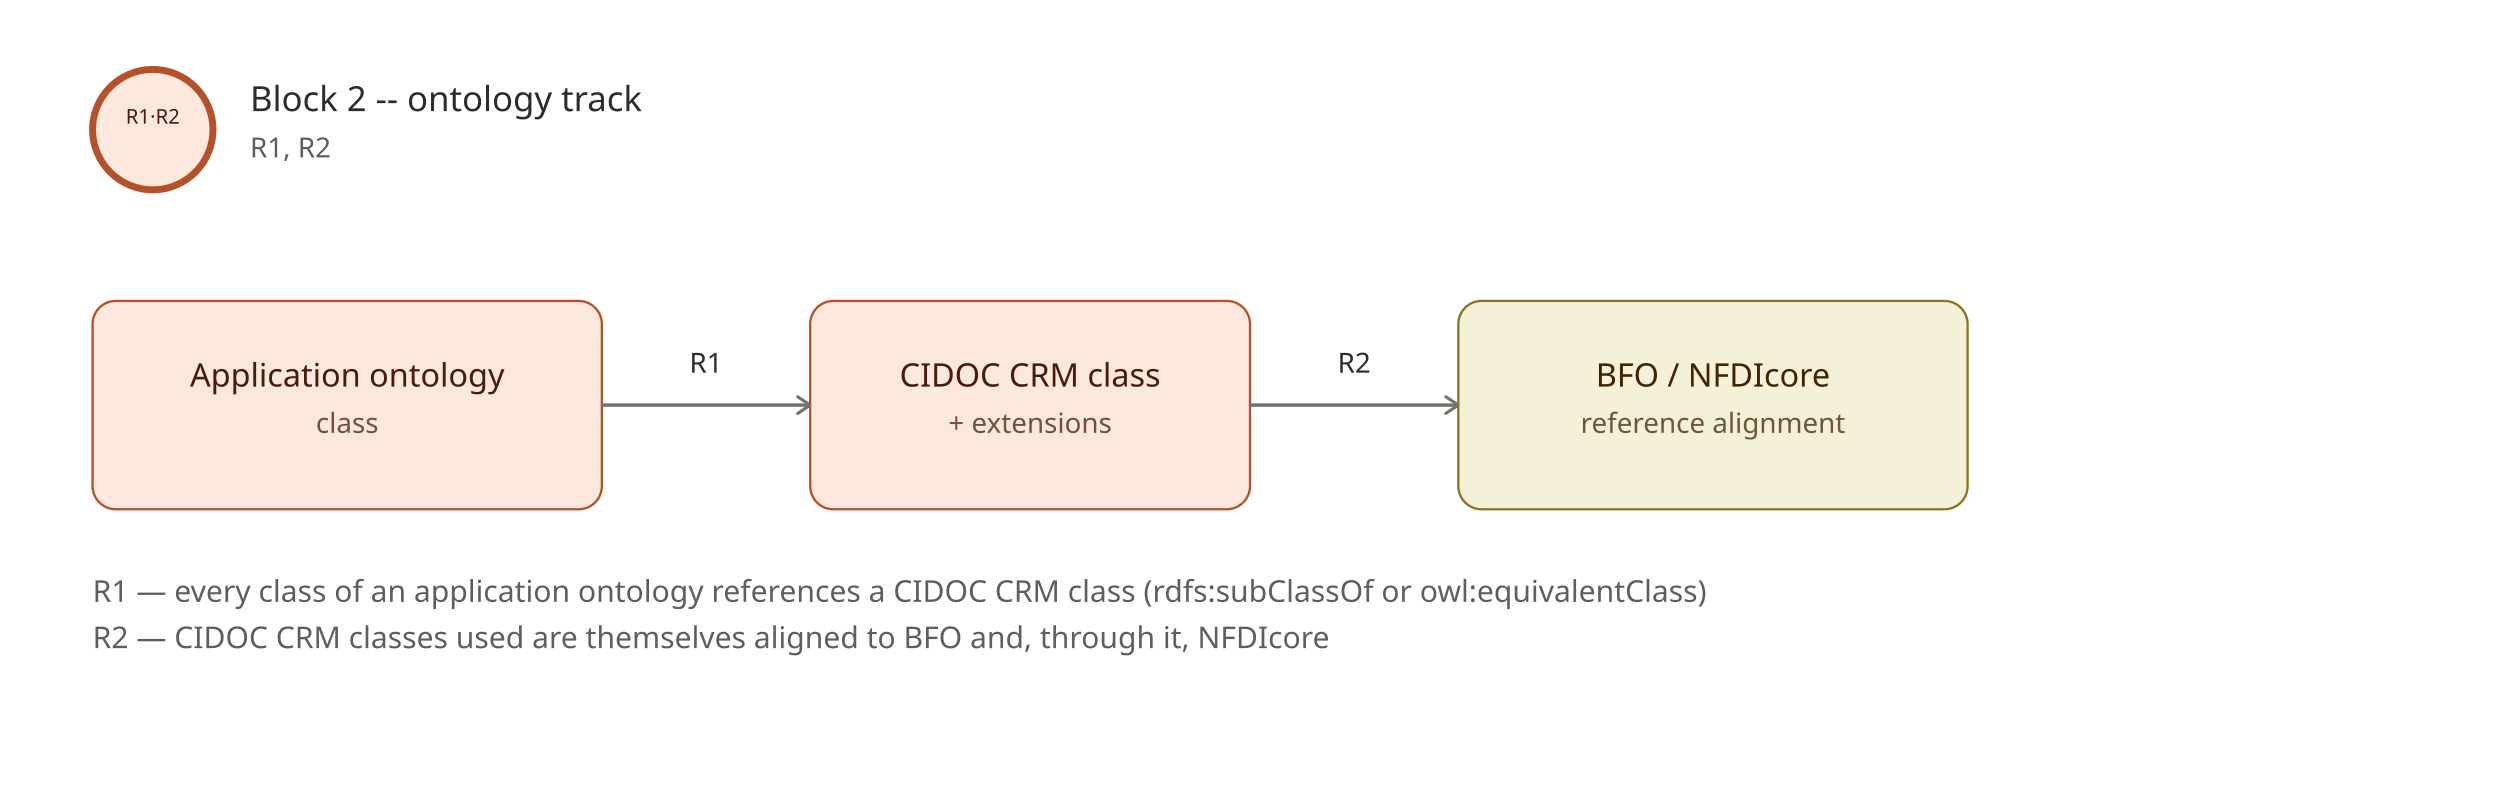
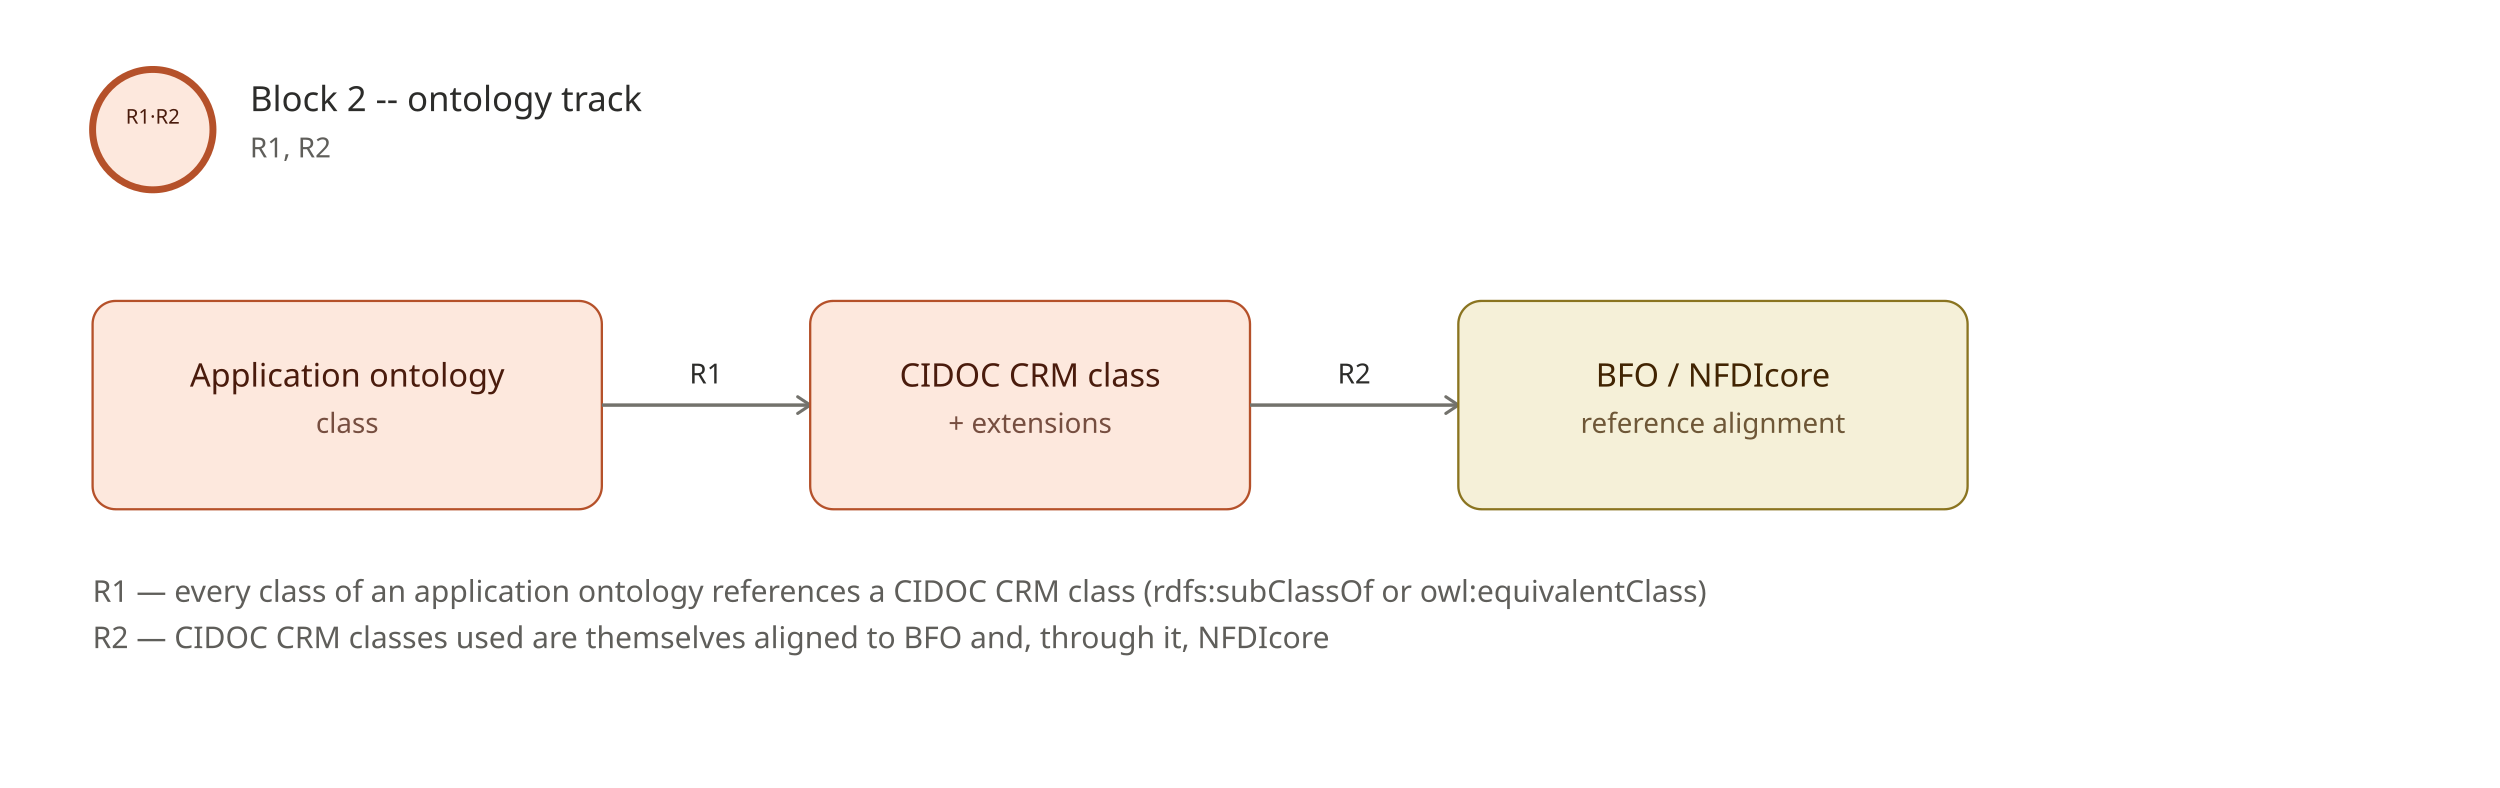
<svg xmlns="http://www.w3.org/2000/svg" width="1080" height="340" viewBox="0 0 1080 340" role="img">
  <defs>
    <marker id="arrow" viewBox="0 0 10 10" refX="8" refY="5" markerWidth="6" markerHeight="6" orient="auto-start-reverse">
      <path d="M2 1L8 5L2 9" fill="none" stroke="#73726c" stroke-width="1.5" stroke-linecap="round" stroke-linejoin="round" />
    </marker>
  </defs>
  <circle cx="66.0" cy="56.0" r="26.0" fill="#fde8dd" stroke="#b5512a" stroke-width="3" />
  <text x="66.0" y="50.0" text-anchor="middle" dominant-baseline="central" font-family="Fira Sans" font-weight="500" font-size="8.8" fill="#4a1b0c">R1·R2</text>
  <text x="66.0" y="64.8" text-anchor="middle" dominant-baseline="central" font-family="Fira Sans" font-size="3.9" fill="#4a1b0c" opacity="0.8" />
  <text x="108.0" y="48.0" font-family="Fira Sans" font-weight="500" font-size="15" fill="#2c2c2a">Block 2 -- ontology track</text>
  <text x="108.0" y="68.0" font-family="Fira Sans" font-size="12" fill="#5f5e5a">R1, R2</text>
  <rect x="40.0" y="130.0" width="220.0" height="90.0" rx="10" fill="#fde8dd" stroke="#b5512a" stroke-width="1" />
  <text x="150.0" y="167.0" text-anchor="middle" font-family="Fira Sans" font-weight="500" font-size="14" fill="#4a1b0c">Application ontology</text>
  <text x="150.0" y="187.0" text-anchor="middle" font-family="Fira Sans" font-size="12" fill="#4a1b0c" opacity="0.75">class</text>
  <line x1="260.0" y1="175.0" x2="350.0" y2="175.0" stroke="#73726c" stroke-width="1.5" marker-end="url(#arrow)" />
-   <text x="305.0" y="161.0" text-anchor="middle" font-family="Fira Sans" font-weight="500" font-size="12" fill="#2c2c2a">R1</text>
+   <text x="305.0" y="161.0" text-anchor="middle" dominant-baseline="central" font-family="Fira Sans" font-weight="500" font-size="12" fill="#2c2c2a">R1</text>
  <rect x="350.0" y="130.0" width="190.0" height="90.0" rx="10" fill="#fde8dd" stroke="#b5512a" stroke-width="1" />
  <text x="445.0" y="167.0" text-anchor="middle" font-family="Fira Sans" font-weight="500" font-size="14" fill="#4a1b0c">CIDOC CRM class</text>
  <text x="445.0" y="187.0" text-anchor="middle" font-family="Fira Sans" font-size="12" fill="#4a1b0c" opacity="0.75">+ extensions</text>
  <line x1="540.0" y1="175.0" x2="630.0" y2="175.0" stroke="#73726c" stroke-width="1.5" marker-end="url(#arrow)" />
-   <text x="585.0" y="161.0" text-anchor="middle" font-family="Fira Sans" font-weight="500" font-size="12" fill="#2c2c2a">R2</text>
+   <text x="585.0" y="161.0" text-anchor="middle" dominant-baseline="central" font-family="Fira Sans" font-weight="500" font-size="12" fill="#2c2c2a">R2</text>
  <rect x="630.0" y="130.0" width="220.0" height="90.0" rx="10" fill="#f5f0d8" stroke="#8a7420" stroke-width="1" />
  <text x="740.0" y="167.0" text-anchor="middle" font-family="Fira Sans" font-weight="500" font-size="14" fill="#412402">BFO / NFDIcore</text>
  <text x="740.0" y="187.0" text-anchor="middle" font-family="Fira Sans" font-size="12" fill="#412402" opacity="0.75">reference alignment</text>
  <text x="40.0" y="260.0" font-family="Fira Sans" font-size="13" fill="#5f5e5a">R1 — every class of an application ontology references a CIDOC CRM class (rdfs:subClassOf or owl:equivalentClass)</text>
  <text x="40.0" y="280.0" font-family="Fira Sans" font-size="13" fill="#5f5e5a">R2 — CIDOC CRM classes used are themselves aligned to BFO and, through it, NFDIcore</text>
</svg>
